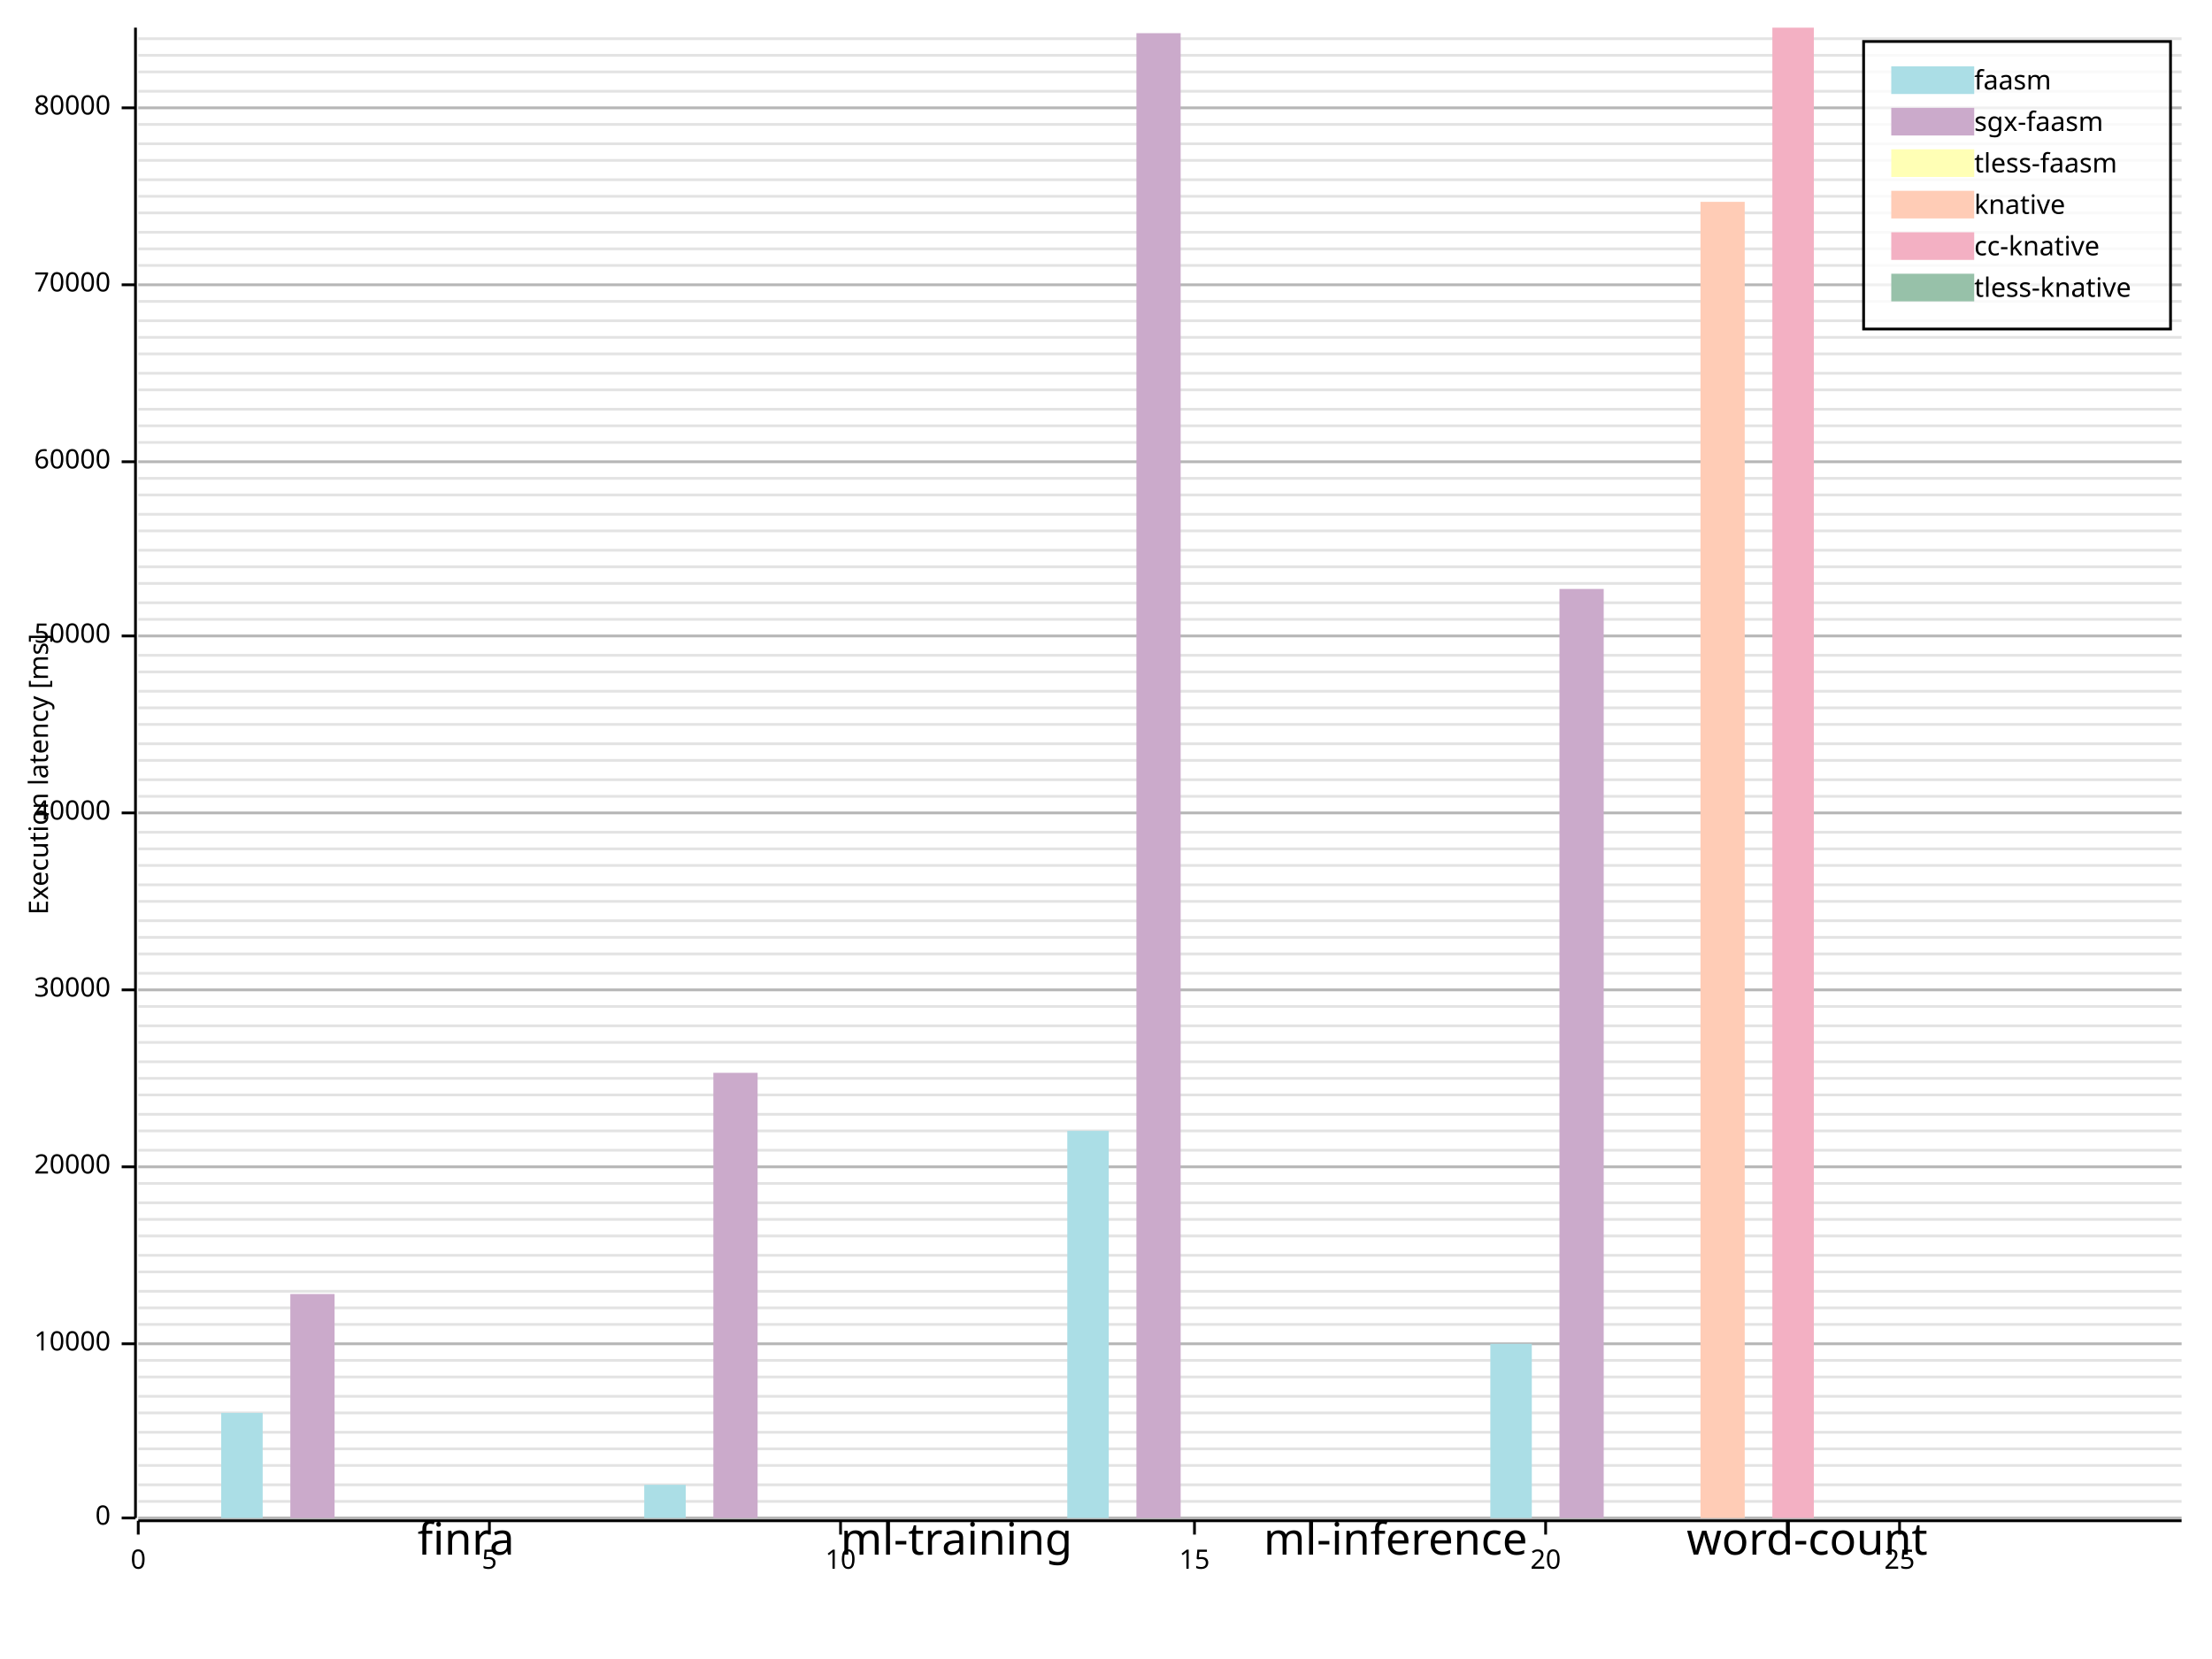
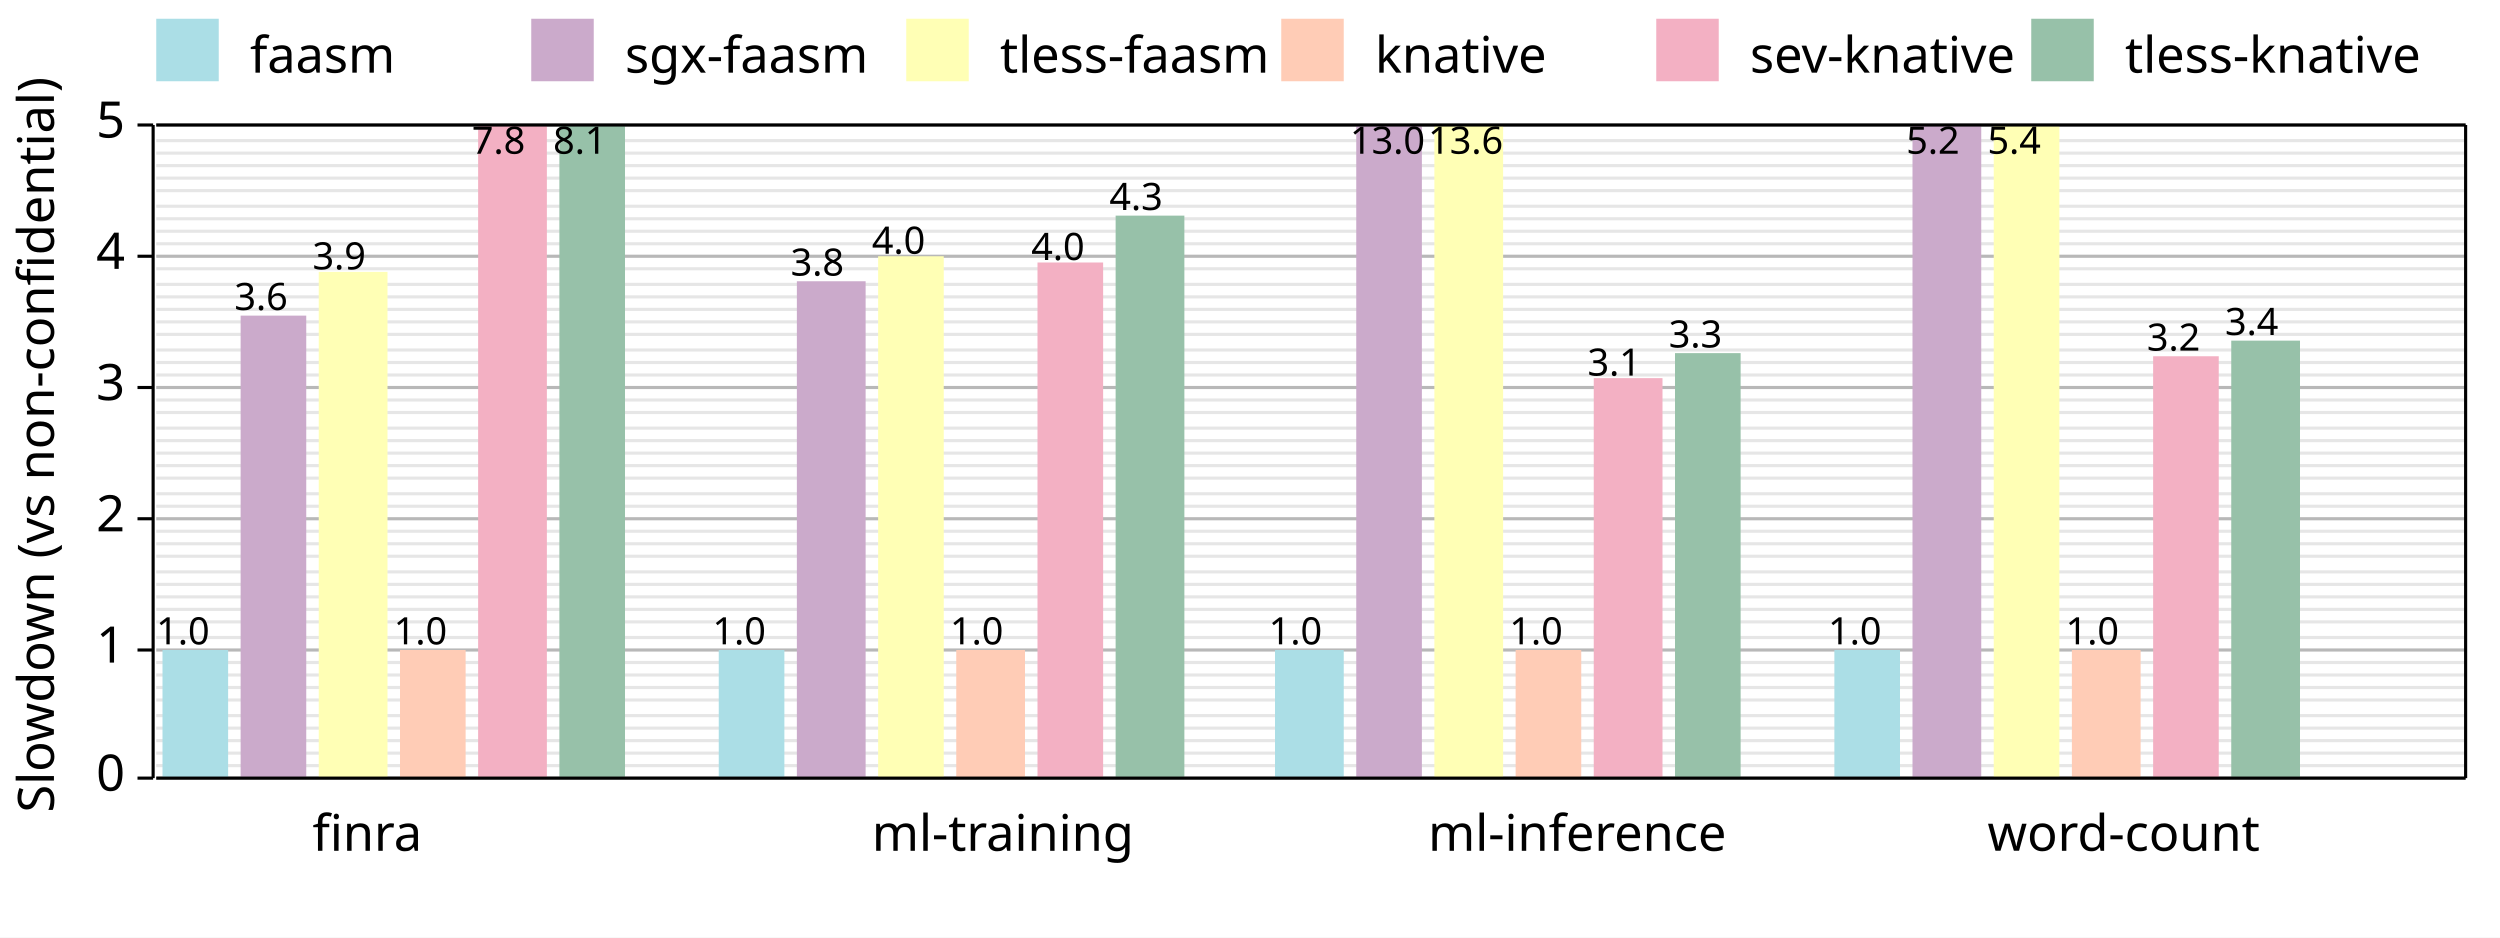
- <svg xmlns="http://www.w3.org/2000/svg" width="800" height="600" viewBox="0 0 800 600">
-   <rect x="0" y="0" width="800" height="600" opacity="1" fill="#FFFFFF" stroke="none" />
-   <line opacity="0.5" stroke="#C8C8C8" stroke-width="1" x1="50" y1="549" x2="789" y2="549" />
-   <line opacity="0.5" stroke="#C8C8C8" stroke-width="1" x1="50" y1="543" x2="789" y2="543" />
-   <line opacity="0.5" stroke="#C8C8C8" stroke-width="1" x1="50" y1="537" x2="789" y2="537" />
-   <line opacity="0.5" stroke="#C8C8C8" stroke-width="1" x1="50" y1="530" x2="789" y2="530" />
-   <line opacity="0.5" stroke="#C8C8C8" stroke-width="1" x1="50" y1="524" x2="789" y2="524" />
-   <line opacity="0.5" stroke="#C8C8C8" stroke-width="1" x1="50" y1="518" x2="789" y2="518" />
-   <line opacity="0.5" stroke="#C8C8C8" stroke-width="1" x1="50" y1="511" x2="789" y2="511" />
-   <line opacity="0.5" stroke="#C8C8C8" stroke-width="1" x1="50" y1="505" x2="789" y2="505" />
-   <line opacity="0.5" stroke="#C8C8C8" stroke-width="1" x1="50" y1="498" x2="789" y2="498" />
-   <line opacity="0.5" stroke="#C8C8C8" stroke-width="1" x1="50" y1="492" x2="789" y2="492" />
-   <line opacity="0.5" stroke="#C8C8C8" stroke-width="1" x1="50" y1="486" x2="789" y2="486" />
-   <line opacity="0.5" stroke="#C8C8C8" stroke-width="1" x1="50" y1="479" x2="789" y2="479" />
-   <line opacity="0.5" stroke="#C8C8C8" stroke-width="1" x1="50" y1="473" x2="789" y2="473" />
-   <line opacity="0.5" stroke="#C8C8C8" stroke-width="1" x1="50" y1="467" x2="789" y2="467" />
-   <line opacity="0.5" stroke="#C8C8C8" stroke-width="1" x1="50" y1="460" x2="789" y2="460" />
-   <line opacity="0.5" stroke="#C8C8C8" stroke-width="1" x1="50" y1="454" x2="789" y2="454" />
-   <line opacity="0.5" stroke="#C8C8C8" stroke-width="1" x1="50" y1="447" x2="789" y2="447" />
-   <line opacity="0.5" stroke="#C8C8C8" stroke-width="1" x1="50" y1="441" x2="789" y2="441" />
-   <line opacity="0.5" stroke="#C8C8C8" stroke-width="1" x1="50" y1="435" x2="789" y2="435" />
-   <line opacity="0.5" stroke="#C8C8C8" stroke-width="1" x1="50" y1="428" x2="789" y2="428" />
-   <line opacity="0.5" stroke="#C8C8C8" stroke-width="1" x1="50" y1="422" x2="789" y2="422" />
-   <line opacity="0.5" stroke="#C8C8C8" stroke-width="1" x1="50" y1="416" x2="789" y2="416" />
-   <line opacity="0.5" stroke="#C8C8C8" stroke-width="1" x1="50" y1="409" x2="789" y2="409" />
-   <line opacity="0.5" stroke="#C8C8C8" stroke-width="1" x1="50" y1="403" x2="789" y2="403" />
-   <line opacity="0.5" stroke="#C8C8C8" stroke-width="1" x1="50" y1="396" x2="789" y2="396" />
-   <line opacity="0.5" stroke="#C8C8C8" stroke-width="1" x1="50" y1="390" x2="789" y2="390" />
-   <line opacity="0.5" stroke="#C8C8C8" stroke-width="1" x1="50" y1="384" x2="789" y2="384" />
-   <line opacity="0.5" stroke="#C8C8C8" stroke-width="1" x1="50" y1="377" x2="789" y2="377" />
-   <line opacity="0.5" stroke="#C8C8C8" stroke-width="1" x1="50" y1="371" x2="789" y2="371" />
-   <line opacity="0.5" stroke="#C8C8C8" stroke-width="1" x1="50" y1="364" x2="789" y2="364" />
-   <line opacity="0.5" stroke="#C8C8C8" stroke-width="1" x1="50" y1="358" x2="789" y2="358" />
-   <line opacity="0.5" stroke="#C8C8C8" stroke-width="1" x1="50" y1="352" x2="789" y2="352" />
-   <line opacity="0.5" stroke="#C8C8C8" stroke-width="1" x1="50" y1="345" x2="789" y2="345" />
-   <line opacity="0.5" stroke="#C8C8C8" stroke-width="1" x1="50" y1="339" x2="789" y2="339" />
-   <line opacity="0.5" stroke="#C8C8C8" stroke-width="1" x1="50" y1="333" x2="789" y2="333" />
-   <line opacity="0.5" stroke="#C8C8C8" stroke-width="1" x1="50" y1="326" x2="789" y2="326" />
-   <line opacity="0.5" stroke="#C8C8C8" stroke-width="1" x1="50" y1="320" x2="789" y2="320" />
-   <line opacity="0.5" stroke="#C8C8C8" stroke-width="1" x1="50" y1="313" x2="789" y2="313" />
-   <line opacity="0.5" stroke="#C8C8C8" stroke-width="1" x1="50" y1="307" x2="789" y2="307" />
-   <line opacity="0.5" stroke="#C8C8C8" stroke-width="1" x1="50" y1="301" x2="789" y2="301" />
-   <line opacity="0.5" stroke="#C8C8C8" stroke-width="1" x1="50" y1="294" x2="789" y2="294" />
-   <line opacity="0.5" stroke="#C8C8C8" stroke-width="1" x1="50" y1="288" x2="789" y2="288" />
-   <line opacity="0.5" stroke="#C8C8C8" stroke-width="1" x1="50" y1="282" x2="789" y2="282" />
-   <line opacity="0.5" stroke="#C8C8C8" stroke-width="1" x1="50" y1="275" x2="789" y2="275" />
-   <line opacity="0.5" stroke="#C8C8C8" stroke-width="1" x1="50" y1="269" x2="789" y2="269" />
-   <line opacity="0.5" stroke="#C8C8C8" stroke-width="1" x1="50" y1="262" x2="789" y2="262" />
-   <line opacity="0.5" stroke="#C8C8C8" stroke-width="1" x1="50" y1="256" x2="789" y2="256" />
-   <line opacity="0.5" stroke="#C8C8C8" stroke-width="1" x1="50" y1="250" x2="789" y2="250" />
-   <line opacity="0.5" stroke="#C8C8C8" stroke-width="1" x1="50" y1="243" x2="789" y2="243" />
-   <line opacity="0.5" stroke="#C8C8C8" stroke-width="1" x1="50" y1="237" x2="789" y2="237" />
-   <line opacity="0.5" stroke="#C8C8C8" stroke-width="1" x1="50" y1="230" x2="789" y2="230" />
-   <line opacity="0.5" stroke="#C8C8C8" stroke-width="1" x1="50" y1="224" x2="789" y2="224" />
-   <line opacity="0.5" stroke="#C8C8C8" stroke-width="1" x1="50" y1="218" x2="789" y2="218" />
-   <line opacity="0.5" stroke="#C8C8C8" stroke-width="1" x1="50" y1="211" x2="789" y2="211" />
-   <line opacity="0.5" stroke="#C8C8C8" stroke-width="1" x1="50" y1="205" x2="789" y2="205" />
-   <line opacity="0.5" stroke="#C8C8C8" stroke-width="1" x1="50" y1="199" x2="789" y2="199" />
-   <line opacity="0.5" stroke="#C8C8C8" stroke-width="1" x1="50" y1="192" x2="789" y2="192" />
-   <line opacity="0.5" stroke="#C8C8C8" stroke-width="1" x1="50" y1="186" x2="789" y2="186" />
-   <line opacity="0.5" stroke="#C8C8C8" stroke-width="1" x1="50" y1="179" x2="789" y2="179" />
-   <line opacity="0.5" stroke="#C8C8C8" stroke-width="1" x1="50" y1="173" x2="789" y2="173" />
-   <line opacity="0.5" stroke="#C8C8C8" stroke-width="1" x1="50" y1="167" x2="789" y2="167" />
-   <line opacity="0.5" stroke="#C8C8C8" stroke-width="1" x1="50" y1="160" x2="789" y2="160" />
-   <line opacity="0.5" stroke="#C8C8C8" stroke-width="1" x1="50" y1="154" x2="789" y2="154" />
-   <line opacity="0.5" stroke="#C8C8C8" stroke-width="1" x1="50" y1="148" x2="789" y2="148" />
-   <line opacity="0.5" stroke="#C8C8C8" stroke-width="1" x1="50" y1="141" x2="789" y2="141" />
-   <line opacity="0.5" stroke="#C8C8C8" stroke-width="1" x1="50" y1="135" x2="789" y2="135" />
-   <line opacity="0.5" stroke="#C8C8C8" stroke-width="1" x1="50" y1="128" x2="789" y2="128" />
-   <line opacity="0.5" stroke="#C8C8C8" stroke-width="1" x1="50" y1="122" x2="789" y2="122" />
-   <line opacity="0.5" stroke="#C8C8C8" stroke-width="1" x1="50" y1="116" x2="789" y2="116" />
-   <line opacity="0.5" stroke="#C8C8C8" stroke-width="1" x1="50" y1="109" x2="789" y2="109" />
-   <line opacity="0.5" stroke="#C8C8C8" stroke-width="1" x1="50" y1="103" x2="789" y2="103" />
-   <line opacity="0.5" stroke="#C8C8C8" stroke-width="1" x1="50" y1="96" x2="789" y2="96" />
-   <line opacity="0.5" stroke="#C8C8C8" stroke-width="1" x1="50" y1="90" x2="789" y2="90" />
-   <line opacity="0.5" stroke="#C8C8C8" stroke-width="1" x1="50" y1="84" x2="789" y2="84" />
-   <line opacity="0.5" stroke="#C8C8C8" stroke-width="1" x1="50" y1="77" x2="789" y2="77" />
-   <line opacity="0.5" stroke="#C8C8C8" stroke-width="1" x1="50" y1="71" x2="789" y2="71" />
-   <line opacity="0.5" stroke="#C8C8C8" stroke-width="1" x1="50" y1="65" x2="789" y2="65" />
-   <line opacity="0.5" stroke="#C8C8C8" stroke-width="1" x1="50" y1="58" x2="789" y2="58" />
-   <line opacity="0.5" stroke="#C8C8C8" stroke-width="1" x1="50" y1="52" x2="789" y2="52" />
-   <line opacity="0.5" stroke="#C8C8C8" stroke-width="1" x1="50" y1="45" x2="789" y2="45" />
-   <line opacity="0.5" stroke="#C8C8C8" stroke-width="1" x1="50" y1="39" x2="789" y2="39" />
-   <line opacity="0.5" stroke="#C8C8C8" stroke-width="1" x1="50" y1="33" x2="789" y2="33" />
-   <line opacity="0.5" stroke="#C8C8C8" stroke-width="1" x1="50" y1="26" x2="789" y2="26" />
-   <line opacity="0.5" stroke="#C8C8C8" stroke-width="1" x1="50" y1="20" x2="789" y2="20" />
-   <line opacity="0.5" stroke="#C8C8C8" stroke-width="1" x1="50" y1="14" x2="789" y2="14" />
-   <text x="10" y="280" dy="0.76em" text-anchor="middle" font-family="sans-serif" font-size="9.677" opacity="1" fill="#000000" transform="rotate(270, 10, 280)">
- Execution latency [ms]
- </text>
-   <text x="420" y="590" dy="-0.5ex" text-anchor="middle" font-family="sans-serif" font-size="9.677" opacity="1" fill="#000000">
+ <svg xmlns="http://www.w3.org/2000/svg" width="800" height="300" viewBox="0 0 800 300">
+   <rect x="0" y="0" width="800" height="300" opacity="1" fill="#FFFFFF" stroke="none" />
+   <line opacity="0.1" stroke="#000000" stroke-width="1" x1="50" y1="249" x2="789" y2="249" />
+   <line opacity="0.1" stroke="#000000" stroke-width="1" x1="50" y1="245" x2="789" y2="245" />
+   <line opacity="0.1" stroke="#000000" stroke-width="1" x1="50" y1="241" x2="789" y2="241" />
+   <line opacity="0.1" stroke="#000000" stroke-width="1" x1="50" y1="237" x2="789" y2="237" />
+   <line opacity="0.1" stroke="#000000" stroke-width="1" x1="50" y1="233" x2="789" y2="233" />
+   <line opacity="0.1" stroke="#000000" stroke-width="1" x1="50" y1="229" x2="789" y2="229" />
+   <line opacity="0.1" stroke="#000000" stroke-width="1" x1="50" y1="224" x2="789" y2="224" />
+   <line opacity="0.1" stroke="#000000" stroke-width="1" x1="50" y1="220" x2="789" y2="220" />
+   <line opacity="0.1" stroke="#000000" stroke-width="1" x1="50" y1="216" x2="789" y2="216" />
+   <line opacity="0.1" stroke="#000000" stroke-width="1" x1="50" y1="212" x2="789" y2="212" />
+   <line opacity="0.1" stroke="#000000" stroke-width="1" x1="50" y1="208" x2="789" y2="208" />
+   <line opacity="0.1" stroke="#000000" stroke-width="1" x1="50" y1="204" x2="789" y2="204" />
+   <line opacity="0.1" stroke="#000000" stroke-width="1" x1="50" y1="199" x2="789" y2="199" />
+   <line opacity="0.1" stroke="#000000" stroke-width="1" x1="50" y1="195" x2="789" y2="195" />
+   <line opacity="0.1" stroke="#000000" stroke-width="1" x1="50" y1="191" x2="789" y2="191" />
+   <line opacity="0.1" stroke="#000000" stroke-width="1" x1="50" y1="187" x2="789" y2="187" />
+   <line opacity="0.1" stroke="#000000" stroke-width="1" x1="50" y1="183" x2="789" y2="183" />
+   <line opacity="0.1" stroke="#000000" stroke-width="1" x1="50" y1="178" x2="789" y2="178" />
+   <line opacity="0.1" stroke="#000000" stroke-width="1" x1="50" y1="174" x2="789" y2="174" />
+   <line opacity="0.1" stroke="#000000" stroke-width="1" x1="50" y1="170" x2="789" y2="170" />
+   <line opacity="0.1" stroke="#000000" stroke-width="1" x1="50" y1="166" x2="789" y2="166" />
+   <line opacity="0.1" stroke="#000000" stroke-width="1" x1="50" y1="162" x2="789" y2="162" />
+   <line opacity="0.1" stroke="#000000" stroke-width="1" x1="50" y1="158" x2="789" y2="158" />
+   <line opacity="0.1" stroke="#000000" stroke-width="1" x1="50" y1="153" x2="789" y2="153" />
+   <line opacity="0.1" stroke="#000000" stroke-width="1" x1="50" y1="149" x2="789" y2="149" />
+   <line opacity="0.1" stroke="#000000" stroke-width="1" x1="50" y1="145" x2="789" y2="145" />
+   <line opacity="0.1" stroke="#000000" stroke-width="1" x1="50" y1="141" x2="789" y2="141" />
+   <line opacity="0.1" stroke="#000000" stroke-width="1" x1="50" y1="137" x2="789" y2="137" />
+   <line opacity="0.1" stroke="#000000" stroke-width="1" x1="50" y1="132" x2="789" y2="132" />
+   <line opacity="0.1" stroke="#000000" stroke-width="1" x1="50" y1="128" x2="789" y2="128" />
+   <line opacity="0.1" stroke="#000000" stroke-width="1" x1="50" y1="124" x2="789" y2="124" />
+   <line opacity="0.1" stroke="#000000" stroke-width="1" x1="50" y1="120" x2="789" y2="120" />
+   <line opacity="0.1" stroke="#000000" stroke-width="1" x1="50" y1="116" x2="789" y2="116" />
+   <line opacity="0.1" stroke="#000000" stroke-width="1" x1="50" y1="112" x2="789" y2="112" />
+   <line opacity="0.1" stroke="#000000" stroke-width="1" x1="50" y1="107" x2="789" y2="107" />
+   <line opacity="0.1" stroke="#000000" stroke-width="1" x1="50" y1="103" x2="789" y2="103" />
+   <line opacity="0.1" stroke="#000000" stroke-width="1" x1="50" y1="99" x2="789" y2="99" />
+   <line opacity="0.1" stroke="#000000" stroke-width="1" x1="50" y1="95" x2="789" y2="95" />
+   <line opacity="0.1" stroke="#000000" stroke-width="1" x1="50" y1="91" x2="789" y2="91" />
+   <line opacity="0.1" stroke="#000000" stroke-width="1" x1="50" y1="86" x2="789" y2="86" />
+   <line opacity="0.1" stroke="#000000" stroke-width="1" x1="50" y1="82" x2="789" y2="82" />
+   <line opacity="0.1" stroke="#000000" stroke-width="1" x1="50" y1="78" x2="789" y2="78" />
+   <line opacity="0.1" stroke="#000000" stroke-width="1" x1="50" y1="74" x2="789" y2="74" />
+   <line opacity="0.1" stroke="#000000" stroke-width="1" x1="50" y1="70" x2="789" y2="70" />
+   <line opacity="0.1" stroke="#000000" stroke-width="1" x1="50" y1="66" x2="789" y2="66" />
+   <line opacity="0.1" stroke="#000000" stroke-width="1" x1="50" y1="61" x2="789" y2="61" />
+   <line opacity="0.1" stroke="#000000" stroke-width="1" x1="50" y1="57" x2="789" y2="57" />
+   <line opacity="0.1" stroke="#000000" stroke-width="1" x1="50" y1="53" x2="789" y2="53" />
+   <line opacity="0.1" stroke="#000000" stroke-width="1" x1="50" y1="49" x2="789" y2="49" />
+   <line opacity="0.1" stroke="#000000" stroke-width="1" x1="50" y1="45" x2="789" y2="45" />
+   <line opacity="0.1" stroke="#000000" stroke-width="1" x1="50" y1="40" x2="789" y2="40" />
+   <text x="420" y="290" dy="-0.5ex" text-anchor="middle" font-family="sans-serif" font-size="9.677" opacity="1" fill="#000000">

</text>
-   <line opacity="0.2" stroke="#000000" stroke-width="1" x1="50" y1="549" x2="789" y2="549" />
-   <line opacity="0.2" stroke="#000000" stroke-width="1" x1="50" y1="486" x2="789" y2="486" />
-   <line opacity="0.2" stroke="#000000" stroke-width="1" x1="50" y1="422" x2="789" y2="422" />
-   <line opacity="0.2" stroke="#000000" stroke-width="1" x1="50" y1="358" x2="789" y2="358" />
-   <line opacity="0.2" stroke="#000000" stroke-width="1" x1="50" y1="294" x2="789" y2="294" />
-   <line opacity="0.2" stroke="#000000" stroke-width="1" x1="50" y1="230" x2="789" y2="230" />
-   <line opacity="0.2" stroke="#000000" stroke-width="1" x1="50" y1="167" x2="789" y2="167" />
-   <line opacity="0.2" stroke="#000000" stroke-width="1" x1="50" y1="103" x2="789" y2="103" />
-   <line opacity="0.2" stroke="#000000" stroke-width="1" x1="50" y1="39" x2="789" y2="39" />
-   <polyline fill="none" opacity="1" stroke="#000000" stroke-width="1" points="49,10 49,549 " />
-   <text x="40" y="549" dy="0.5ex" text-anchor="end" font-family="sans-serif" font-size="9.677" opacity="1" fill="#000000">
+   <line opacity="0.2" stroke="#000000" stroke-width="1" x1="50" y1="249" x2="789" y2="249" />
+   <line opacity="0.2" stroke="#000000" stroke-width="1" x1="50" y1="208" x2="789" y2="208" />
+   <line opacity="0.2" stroke="#000000" stroke-width="1" x1="50" y1="166" x2="789" y2="166" />
+   <line opacity="0.2" stroke="#000000" stroke-width="1" x1="50" y1="124" x2="789" y2="124" />
+   <line opacity="0.2" stroke="#000000" stroke-width="1" x1="50" y1="82" x2="789" y2="82" />
+   <line opacity="0.2" stroke="#000000" stroke-width="1" x1="50" y1="40" x2="789" y2="40" />
+   <polyline fill="none" opacity="1" stroke="#000000" stroke-width="1" points="49,40 49,249 " />
+   <text x="40" y="249" dy="0.5ex" text-anchor="end" font-family="sans-serif" font-size="16.129" opacity="1" fill="#000000">
0
</text>
-   <polyline fill="none" opacity="1" stroke="#000000" stroke-width="1" points="44,549 49,549 " />
-   <text x="40" y="486" dy="0.5ex" text-anchor="end" font-family="sans-serif" font-size="9.677" opacity="1" fill="#000000">
- 10000
- </text>
-   <polyline fill="none" opacity="1" stroke="#000000" stroke-width="1" points="44,486 49,486 " />
-   <text x="40" y="422" dy="0.5ex" text-anchor="end" font-family="sans-serif" font-size="9.677" opacity="1" fill="#000000">
- 20000
- </text>
-   <polyline fill="none" opacity="1" stroke="#000000" stroke-width="1" points="44,422 49,422 " />
-   <text x="40" y="358" dy="0.5ex" text-anchor="end" font-family="sans-serif" font-size="9.677" opacity="1" fill="#000000">
- 30000
- </text>
-   <polyline fill="none" opacity="1" stroke="#000000" stroke-width="1" points="44,358 49,358 " />
-   <text x="40" y="294" dy="0.5ex" text-anchor="end" font-family="sans-serif" font-size="9.677" opacity="1" fill="#000000">
- 40000
- </text>
-   <polyline fill="none" opacity="1" stroke="#000000" stroke-width="1" points="44,294 49,294 " />
-   <text x="40" y="230" dy="0.5ex" text-anchor="end" font-family="sans-serif" font-size="9.677" opacity="1" fill="#000000">
- 50000
- </text>
-   <polyline fill="none" opacity="1" stroke="#000000" stroke-width="1" points="44,230 49,230 " />
-   <text x="40" y="167" dy="0.5ex" text-anchor="end" font-family="sans-serif" font-size="9.677" opacity="1" fill="#000000">
- 60000
- </text>
-   <polyline fill="none" opacity="1" stroke="#000000" stroke-width="1" points="44,167 49,167 " />
-   <text x="40" y="103" dy="0.5ex" text-anchor="end" font-family="sans-serif" font-size="9.677" opacity="1" fill="#000000">
- 70000
- </text>
-   <polyline fill="none" opacity="1" stroke="#000000" stroke-width="1" points="44,103 49,103 " />
-   <text x="40" y="39" dy="0.5ex" text-anchor="end" font-family="sans-serif" font-size="9.677" opacity="1" fill="#000000">
- 80000
- </text>
-   <polyline fill="none" opacity="1" stroke="#000000" stroke-width="1" points="44,39 49,39 " />
-   <polyline fill="none" opacity="1" stroke="#000000" stroke-width="1" points="50,550 789,550 " />
-   <text x="50" y="560" dy="0.76em" text-anchor="middle" font-family="sans-serif" font-size="9.677" opacity="1" fill="#000000">
- 0
- </text>
-   <polyline fill="none" opacity="1" stroke="#000000" stroke-width="1" points="50,550 50,555 " />
-   <text x="177" y="560" dy="0.76em" text-anchor="middle" font-family="sans-serif" font-size="9.677" opacity="1" fill="#000000">
+   <polyline fill="none" opacity="1" stroke="#000000" stroke-width="1" points="44,249 49,249 " />
+   <text x="40" y="208" dy="0.5ex" text-anchor="end" font-family="sans-serif" font-size="16.129" opacity="1" fill="#000000">
+ 1
+ </text>
+   <polyline fill="none" opacity="1" stroke="#000000" stroke-width="1" points="44,208 49,208 " />
+   <text x="40" y="166" dy="0.5ex" text-anchor="end" font-family="sans-serif" font-size="16.129" opacity="1" fill="#000000">
+ 2
+ </text>
+   <polyline fill="none" opacity="1" stroke="#000000" stroke-width="1" points="44,166 49,166 " />
+   <text x="40" y="124" dy="0.5ex" text-anchor="end" font-family="sans-serif" font-size="16.129" opacity="1" fill="#000000">
+ 3
+ </text>
+   <polyline fill="none" opacity="1" stroke="#000000" stroke-width="1" points="44,124 49,124 " />
+   <text x="40" y="82" dy="0.5ex" text-anchor="end" font-family="sans-serif" font-size="16.129" opacity="1" fill="#000000">
+ 4
+ </text>
+   <polyline fill="none" opacity="1" stroke="#000000" stroke-width="1" points="44,82 49,82 " />
+   <text x="40" y="40" dy="0.5ex" text-anchor="end" font-family="sans-serif" font-size="16.129" opacity="1" fill="#000000">
5
</text>
-   <polyline fill="none" opacity="1" stroke="#000000" stroke-width="1" points="177,550 177,555 " />
-   <text x="304" y="560" dy="0.76em" text-anchor="middle" font-family="sans-serif" font-size="9.677" opacity="1" fill="#000000">
- 10
- </text>
-   <polyline fill="none" opacity="1" stroke="#000000" stroke-width="1" points="304,550 304,555 " />
-   <text x="432" y="560" dy="0.76em" text-anchor="middle" font-family="sans-serif" font-size="9.677" opacity="1" fill="#000000">
- 15
- </text>
-   <polyline fill="none" opacity="1" stroke="#000000" stroke-width="1" points="432,550 432,555 " />
-   <text x="559" y="560" dy="0.76em" text-anchor="middle" font-family="sans-serif" font-size="9.677" opacity="1" fill="#000000">
- 20
- </text>
-   <polyline fill="none" opacity="1" stroke="#000000" stroke-width="1" points="559,550 559,555 " />
-   <text x="687" y="560" dy="0.76em" text-anchor="middle" font-family="sans-serif" font-size="9.677" opacity="1" fill="#000000">
- 25
- </text>
-   <polyline fill="none" opacity="1" stroke="#000000" stroke-width="1" points="687,550 687,555 " />
-   <rect x="80" y="511" width="15" height="38" opacity="1" fill="#ABDEE6" stroke="none" />
-   <rect x="105" y="468" width="16" height="81" opacity="1" fill="#CBAACB" stroke="none" />
-   <rect x="131" y="549" width="15" height="0" opacity="1" fill="#FFFFB5" stroke="none" />
-   <rect x="156" y="549" width="16" height="0" opacity="1" fill="#FFCCB6" stroke="none" />
-   <rect x="182" y="549" width="15" height="0" opacity="1" fill="#F3B0C3" stroke="none" />
-   <rect x="207" y="549" width="16" height="0" opacity="1" fill="#97C1A9" stroke="none" />
-   <text x="151" y="550" dy="0.76em" text-anchor="start" font-family="sans-serif" font-size="16.129" opacity="1" fill="#000000">
+   <polyline fill="none" opacity="1" stroke="#000000" stroke-width="1" points="44,40 49,40 " />
+   <text x="5" y="260" dy="0.76em" text-anchor="start" font-family="sans-serif" font-size="16.129" opacity="1" fill="#000000" transform="rotate(270, 5, 260)">
+ Slowdown (vs non-confidential)
+ </text>
+   <rect x="52" y="208" width="21" height="41" opacity="1" fill="#ABDEE6" stroke="none" />
+   <rect x="77" y="101" width="21" height="148" opacity="1" fill="#CBAACB" stroke="none" />
+   <rect x="102" y="87" width="22" height="162" opacity="1" fill="#FFFFB5" stroke="none" />
+   <rect x="128" y="208" width="21" height="41" opacity="1" fill="#FFCCB6" stroke="none" />
+   <rect x="153" y="40" width="22" height="209" opacity="1" fill="#F3B0C3" stroke="none" />
+   <rect x="179" y="40" width="21" height="209" opacity="1" fill="#97C1A9" stroke="none" />
+   <text x="50" y="197" dy="0.76em" text-anchor="start" font-family="sans-serif" font-size="12.097" opacity="1" fill="#000000">
+ 1.0
+ </text>
+   <text x="75" y="90" dy="0.76em" text-anchor="start" font-family="sans-serif" font-size="12.097" opacity="1" fill="#000000">
+ 3.6
+ </text>
+   <text x="100" y="77" dy="0.76em" text-anchor="start" font-family="sans-serif" font-size="12.097" opacity="1" fill="#000000">
+ 3.9
+ </text>
+   <text x="126" y="197" dy="0.76em" text-anchor="start" font-family="sans-serif" font-size="12.097" opacity="1" fill="#000000">
+ 1.0
+ </text>
+   <text x="151" y="40" dy="0.76em" text-anchor="start" font-family="sans-serif" font-size="12.097" opacity="1" fill="#000000">
+ 7.8
+ </text>
+   <text x="177" y="40" dy="0.76em" text-anchor="start" font-family="sans-serif" font-size="12.097" opacity="1" fill="#000000">
+ 8.1
+ </text>
+   <text x="100" y="260" dy="0.76em" text-anchor="start" font-family="sans-serif" font-size="16.129" opacity="1" fill="#000000">
finra
</text>
-   <rect x="233" y="537" width="15" height="12" opacity="1" fill="#ABDEE6" stroke="none" />
-   <rect x="258" y="388" width="16" height="161" opacity="1" fill="#CBAACB" stroke="none" />
-   <rect x="284" y="549" width="15" height="0" opacity="1" fill="#FFFFB5" stroke="none" />
-   <rect x="309" y="549" width="16" height="0" opacity="1" fill="#FFCCB6" stroke="none" />
-   <rect x="335" y="549" width="15" height="0" opacity="1" fill="#F3B0C3" stroke="none" />
-   <rect x="360" y="549" width="16" height="0" opacity="1" fill="#97C1A9" stroke="none" />
-   <text x="304" y="550" dy="0.76em" text-anchor="start" font-family="sans-serif" font-size="16.129" opacity="1" fill="#000000">
+   <rect x="230" y="208" width="21" height="41" opacity="1" fill="#ABDEE6" stroke="none" />
+   <rect x="255" y="90" width="22" height="159" opacity="1" fill="#CBAACB" stroke="none" />
+   <rect x="281" y="82" width="21" height="167" opacity="1" fill="#FFFFB5" stroke="none" />
+   <rect x="306" y="208" width="22" height="41" opacity="1" fill="#FFCCB6" stroke="none" />
+   <rect x="332" y="84" width="21" height="165" opacity="1" fill="#F3B0C3" stroke="none" />
+   <rect x="357" y="69" width="22" height="180" opacity="1" fill="#97C1A9" stroke="none" />
+   <text x="228" y="197" dy="0.76em" text-anchor="start" font-family="sans-serif" font-size="12.097" opacity="1" fill="#000000">
+ 1.0
+ </text>
+   <text x="253" y="79" dy="0.76em" text-anchor="start" font-family="sans-serif" font-size="12.097" opacity="1" fill="#000000">
+ 3.8
+ </text>
+   <text x="279" y="72" dy="0.76em" text-anchor="start" font-family="sans-serif" font-size="12.097" opacity="1" fill="#000000">
+ 4.0
+ </text>
+   <text x="304" y="197" dy="0.76em" text-anchor="start" font-family="sans-serif" font-size="12.097" opacity="1" fill="#000000">
+ 1.0
+ </text>
+   <text x="330" y="74" dy="0.76em" text-anchor="start" font-family="sans-serif" font-size="12.097" opacity="1" fill="#000000">
+ 4.0
+ </text>
+   <text x="355" y="58" dy="0.76em" text-anchor="start" font-family="sans-serif" font-size="12.097" opacity="1" fill="#000000">
+ 4.3
+ </text>
+   <text x="279" y="260" dy="0.76em" text-anchor="start" font-family="sans-serif" font-size="16.129" opacity="1" fill="#000000">
ml-training
</text>
-   <rect x="386" y="409" width="15" height="140" opacity="1" fill="#ABDEE6" stroke="none" />
-   <rect x="411" y="12" width="16" height="537" opacity="1" fill="#CBAACB" stroke="none" />
-   <rect x="437" y="549" width="15" height="0" opacity="1" fill="#FFFFB5" stroke="none" />
-   <rect x="462" y="549" width="16" height="0" opacity="1" fill="#FFCCB6" stroke="none" />
-   <rect x="488" y="549" width="15" height="0" opacity="1" fill="#F3B0C3" stroke="none" />
-   <rect x="513" y="549" width="16" height="0" opacity="1" fill="#97C1A9" stroke="none" />
-   <text x="457" y="550" dy="0.76em" text-anchor="start" font-family="sans-serif" font-size="16.129" opacity="1" fill="#000000">
+   <rect x="408" y="208" width="22" height="41" opacity="1" fill="#ABDEE6" stroke="none" />
+   <rect x="434" y="40" width="21" height="209" opacity="1" fill="#CBAACB" stroke="none" />
+   <rect x="459" y="40" width="22" height="209" opacity="1" fill="#FFFFB5" stroke="none" />
+   <rect x="485" y="208" width="21" height="41" opacity="1" fill="#FFCCB6" stroke="none" />
+   <rect x="510" y="121" width="22" height="128" opacity="1" fill="#F3B0C3" stroke="none" />
+   <rect x="536" y="113" width="21" height="136" opacity="1" fill="#97C1A9" stroke="none" />
+   <text x="406" y="197" dy="0.76em" text-anchor="start" font-family="sans-serif" font-size="12.097" opacity="1" fill="#000000">
+ 1.0
+ </text>
+   <text x="432" y="40" dy="0.76em" text-anchor="start" font-family="sans-serif" font-size="12.097" opacity="1" fill="#000000">
+ 13.0
+ </text>
+   <text x="457" y="40" dy="0.76em" text-anchor="start" font-family="sans-serif" font-size="12.097" opacity="1" fill="#000000">
+ 13.6
+ </text>
+   <text x="483" y="197" dy="0.76em" text-anchor="start" font-family="sans-serif" font-size="12.097" opacity="1" fill="#000000">
+ 1.0
+ </text>
+   <text x="508" y="111" dy="0.76em" text-anchor="start" font-family="sans-serif" font-size="12.097" opacity="1" fill="#000000">
+ 3.1
+ </text>
+   <text x="534" y="102" dy="0.76em" text-anchor="start" font-family="sans-serif" font-size="12.097" opacity="1" fill="#000000">
+ 3.3
+ </text>
+   <text x="457" y="260" dy="0.76em" text-anchor="start" font-family="sans-serif" font-size="16.129" opacity="1" fill="#000000">
ml-inference
</text>
-   <rect x="539" y="486" width="15" height="63" opacity="1" fill="#ABDEE6" stroke="none" />
-   <rect x="564" y="213" width="16" height="336" opacity="1" fill="#CBAACB" stroke="none" />
-   <rect x="590" y="549" width="15" height="0" opacity="1" fill="#FFFFB5" stroke="none" />
-   <rect x="615" y="73" width="16" height="476" opacity="1" fill="#FFCCB6" stroke="none" />
-   <rect x="641" y="10" width="15" height="539" opacity="1" fill="#F3B0C3" stroke="none" />
-   <rect x="666" y="549" width="16" height="0" opacity="1" fill="#97C1A9" stroke="none" />
-   <text x="610" y="550" dy="0.76em" text-anchor="start" font-family="sans-serif" font-size="16.129" opacity="1" fill="#000000">
+   <rect x="587" y="208" width="21" height="41" opacity="1" fill="#ABDEE6" stroke="none" />
+   <rect x="612" y="40" width="22" height="209" opacity="1" fill="#CBAACB" stroke="none" />
+   <rect x="638" y="40" width="21" height="209" opacity="1" fill="#FFFFB5" stroke="none" />
+   <rect x="663" y="208" width="22" height="41" opacity="1" fill="#FFCCB6" stroke="none" />
+   <rect x="689" y="114" width="21" height="135" opacity="1" fill="#F3B0C3" stroke="none" />
+   <rect x="714" y="109" width="22" height="140" opacity="1" fill="#97C1A9" stroke="none" />
+   <text x="585" y="197" dy="0.76em" text-anchor="start" font-family="sans-serif" font-size="12.097" opacity="1" fill="#000000">
+ 1.0
+ </text>
+   <text x="610" y="40" dy="0.76em" text-anchor="start" font-family="sans-serif" font-size="12.097" opacity="1" fill="#000000">
+ 5.2
+ </text>
+   <text x="636" y="40" dy="0.76em" text-anchor="start" font-family="sans-serif" font-size="12.097" opacity="1" fill="#000000">
+ 5.4
+ </text>
+   <text x="661" y="197" dy="0.76em" text-anchor="start" font-family="sans-serif" font-size="12.097" opacity="1" fill="#000000">
+ 1.0
+ </text>
+   <text x="687" y="103" dy="0.76em" text-anchor="start" font-family="sans-serif" font-size="12.097" opacity="1" fill="#000000">
+ 3.2
+ </text>
+   <text x="712" y="98" dy="0.76em" text-anchor="start" font-family="sans-serif" font-size="12.097" opacity="1" fill="#000000">
+ 3.4
+ </text>
+   <text x="636" y="260" dy="0.76em" text-anchor="start" font-family="sans-serif" font-size="16.129" opacity="1" fill="#000000">
word-count
</text>
-   <polyline fill="none" opacity="1" stroke="#ABDEE6" stroke-width="10" points="50,550 50,550 " />
-   <polyline fill="none" opacity="1" stroke="#CBAACB" stroke-width="10" points="50,550 50,550 " />
-   <polyline fill="none" opacity="1" stroke="#FFFFB5" stroke-width="10" points="50,550 50,550 " />
-   <polyline fill="none" opacity="1" stroke="#FFCCB6" stroke-width="10" points="50,550 50,550 " />
-   <polyline fill="none" opacity="1" stroke="#F3B0C3" stroke-width="10" points="50,550 50,550 " />
-   <polyline fill="none" opacity="1" stroke="#97C1A9" stroke-width="10" points="50,550 50,550 " />
-   <rect x="674" y="15" width="111" height="104" opacity="0.8" fill="#FFFFFF" stroke="none" />
-   <rect x="674" y="15" width="111" height="104" opacity="1" fill="none" stroke="#000000" />
-   <text x="714" y="25" dy="0.76em" text-anchor="start" font-family="sans-serif" font-size="9.677" opacity="1" fill="#000000">
+   <polyline fill="none" opacity="1" stroke="#000000" stroke-width="1" points="50,40 789,40 " />
+   <polyline fill="none" opacity="1" stroke="#000000" stroke-width="1" points="789,249 789,40 " />
+   <polyline fill="none" opacity="1" stroke="#000000" stroke-width="1" points="50,249 789,249 " />
+   <rect x="50" y="6" width="20" height="20" opacity="1" fill="#ABDEE6" stroke="none" />
+   <text x="80" y="11" dy="0.76em" text-anchor="start" font-family="sans-serif" font-size="16.129" opacity="1" fill="#000000">
faasm
</text>
-   <text x="714" y="40" dy="0.76em" text-anchor="start" font-family="sans-serif" font-size="9.677" opacity="1" fill="#000000">
+   <rect x="170" y="6" width="20" height="20" opacity="1" fill="#CBAACB" stroke="none" />
+   <text x="200" y="11" dy="0.76em" text-anchor="start" font-family="sans-serif" font-size="16.129" opacity="1" fill="#000000">
sgx-faasm
</text>
-   <text x="714" y="55" dy="0.76em" text-anchor="start" font-family="sans-serif" font-size="9.677" opacity="1" fill="#000000">
+   <rect x="290" y="6" width="20" height="20" opacity="1" fill="#FFFFB5" stroke="none" />
+   <text x="320" y="11" dy="0.76em" text-anchor="start" font-family="sans-serif" font-size="16.129" opacity="1" fill="#000000">
tless-faasm
</text>
-   <text x="714" y="70" dy="0.76em" text-anchor="start" font-family="sans-serif" font-size="9.677" opacity="1" fill="#000000">
+   <rect x="410" y="6" width="20" height="20" opacity="1" fill="#FFCCB6" stroke="none" />
+   <text x="440" y="11" dy="0.76em" text-anchor="start" font-family="sans-serif" font-size="16.129" opacity="1" fill="#000000">
knative
</text>
-   <text x="714" y="85" dy="0.76em" text-anchor="start" font-family="sans-serif" font-size="9.677" opacity="1" fill="#000000">
- cc-knative
- </text>
-   <text x="714" y="100" dy="0.76em" text-anchor="start" font-family="sans-serif" font-size="9.677" opacity="1" fill="#000000">
+   <rect x="530" y="6" width="20" height="20" opacity="1" fill="#F3B0C3" stroke="none" />
+   <text x="560" y="11" dy="0.76em" text-anchor="start" font-family="sans-serif" font-size="16.129" opacity="1" fill="#000000">
+ sev-knative
+ </text>
+   <rect x="650" y="6" width="20" height="20" opacity="1" fill="#97C1A9" stroke="none" />
+   <text x="680" y="11" dy="0.76em" text-anchor="start" font-family="sans-serif" font-size="16.129" opacity="1" fill="#000000">
tless-knative
</text>
-   <rect x="684" y="24" width="30" height="10" opacity="1" fill="#ABDEE6" stroke="none" />
-   <rect x="684" y="39" width="30" height="10" opacity="1" fill="#CBAACB" stroke="none" />
-   <rect x="684" y="54" width="30" height="10" opacity="1" fill="#FFFFB5" stroke="none" />
-   <rect x="684" y="69" width="30" height="10" opacity="1" fill="#FFCCB6" stroke="none" />
-   <rect x="684" y="84" width="30" height="10" opacity="1" fill="#F3B0C3" stroke="none" />
-   <rect x="684" y="99" width="30" height="10" opacity="1" fill="#97C1A9" stroke="none" />
</svg>
